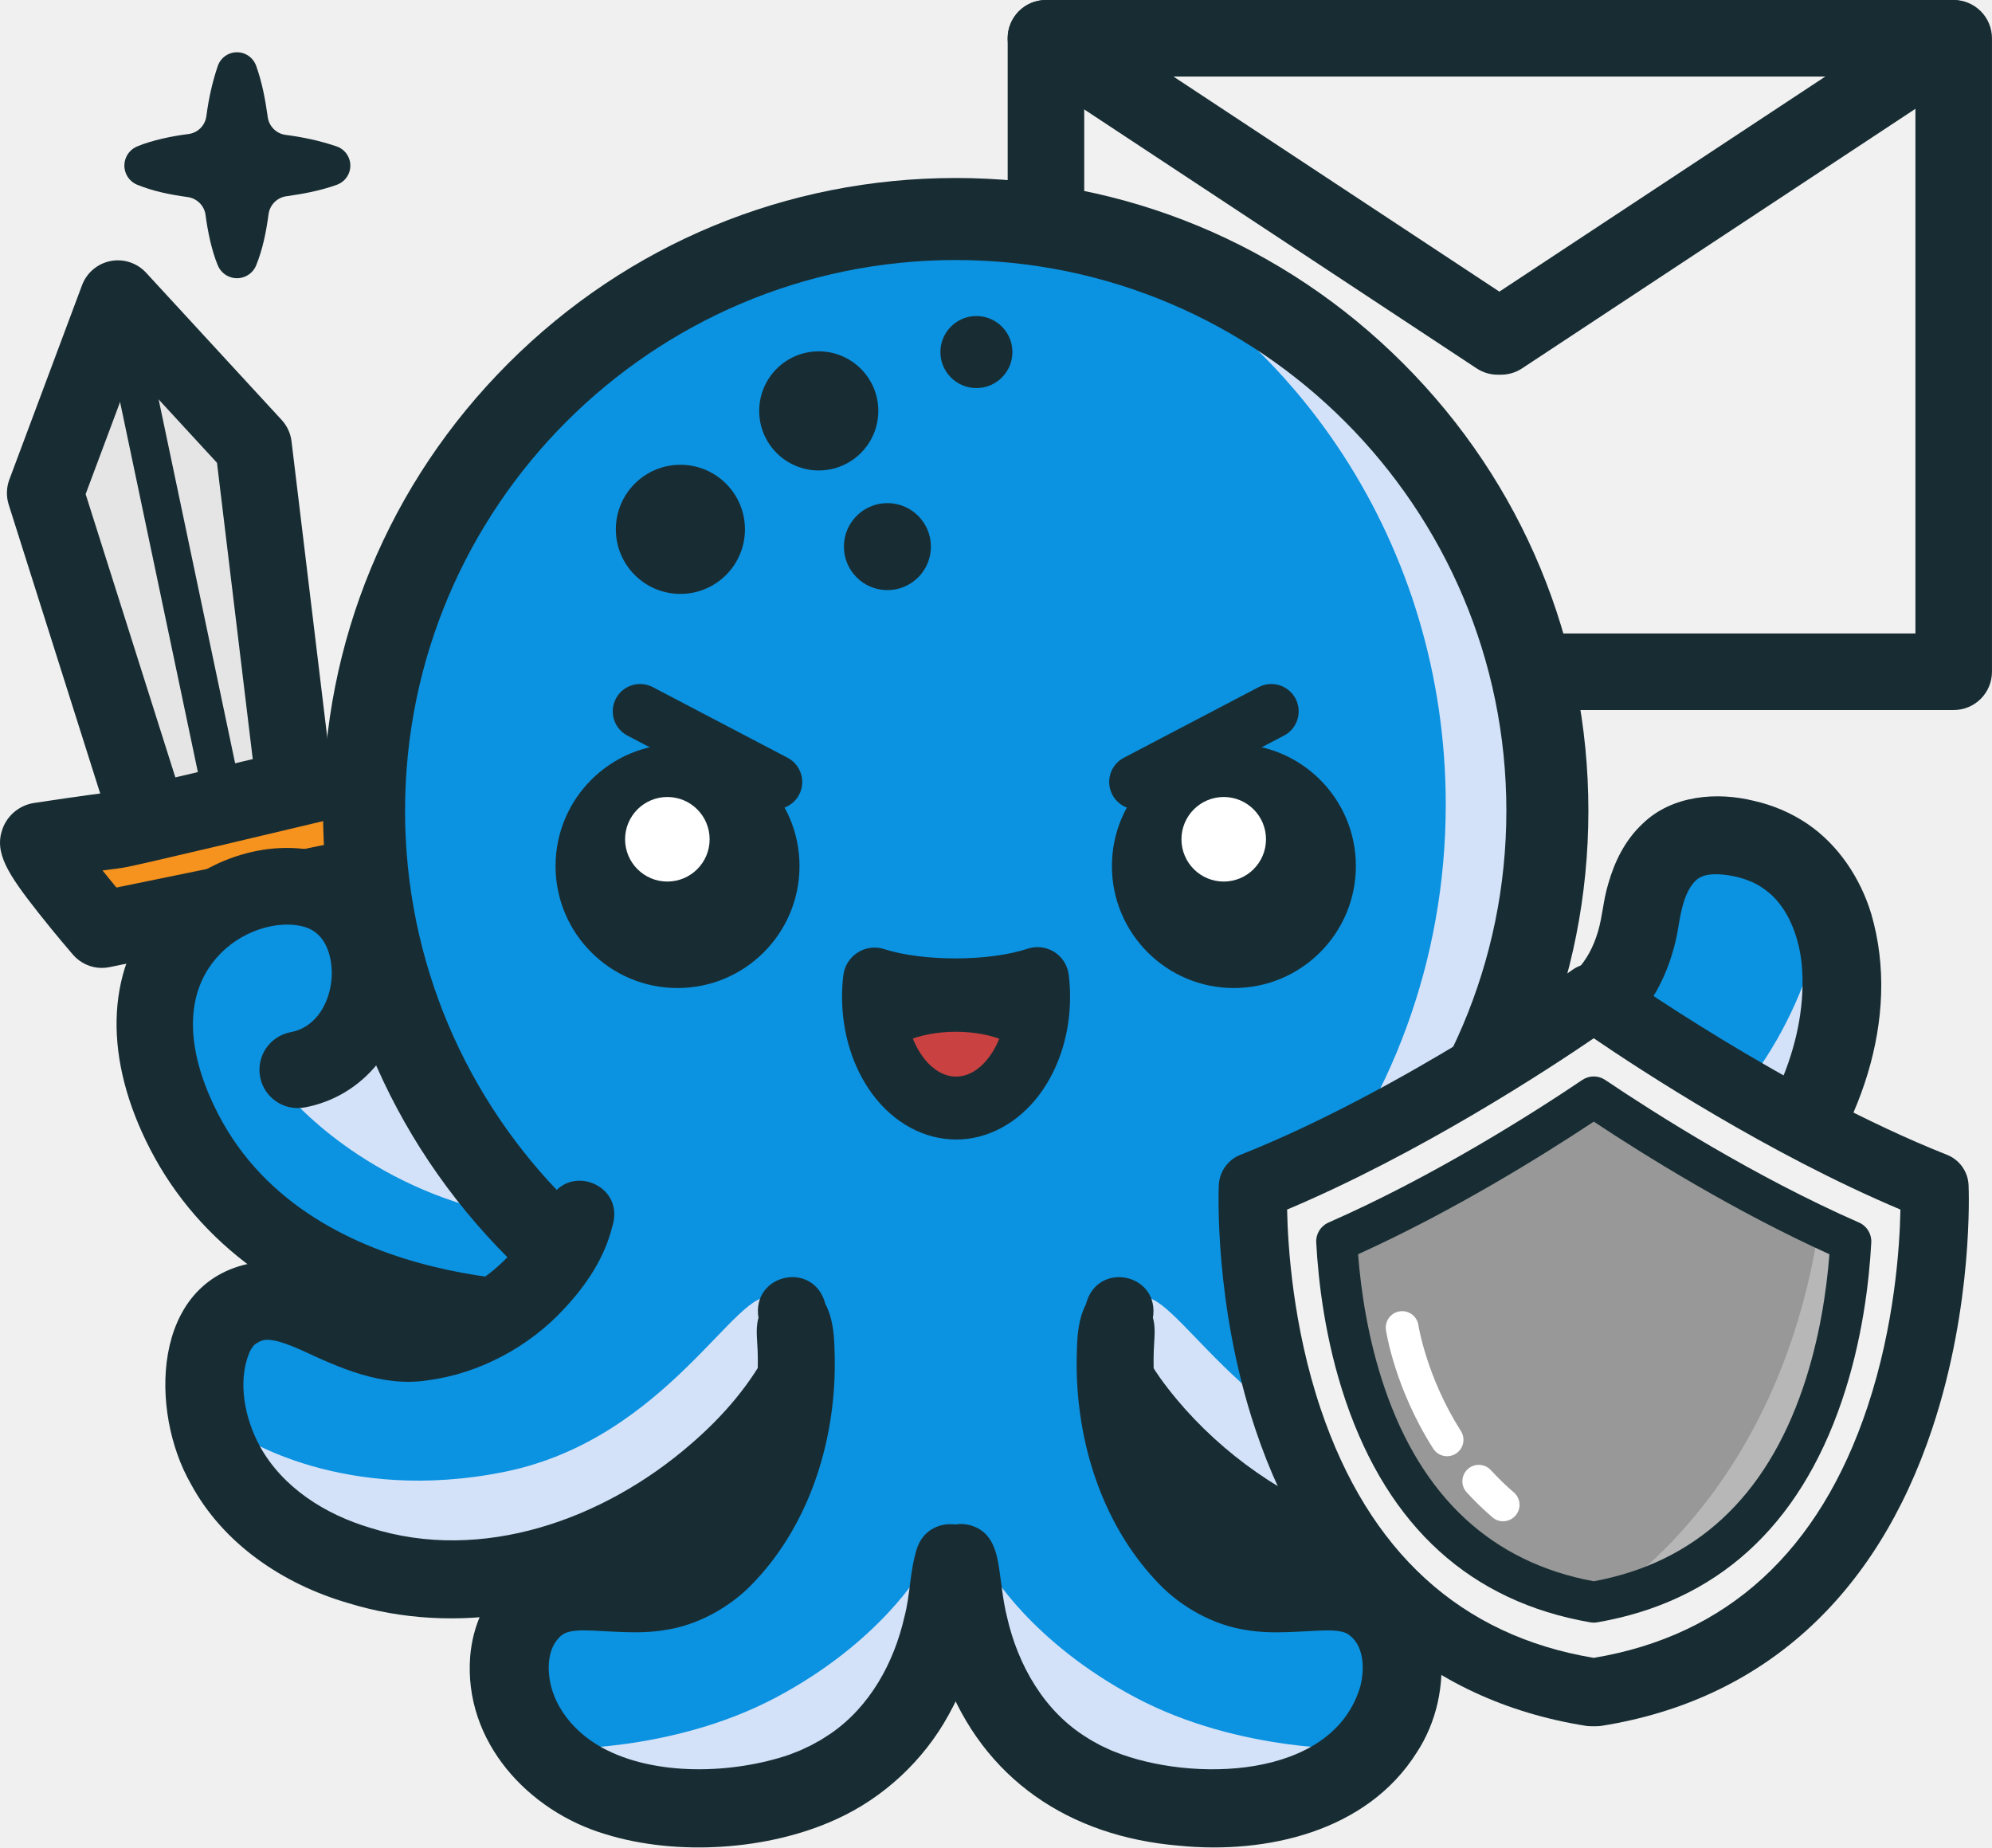
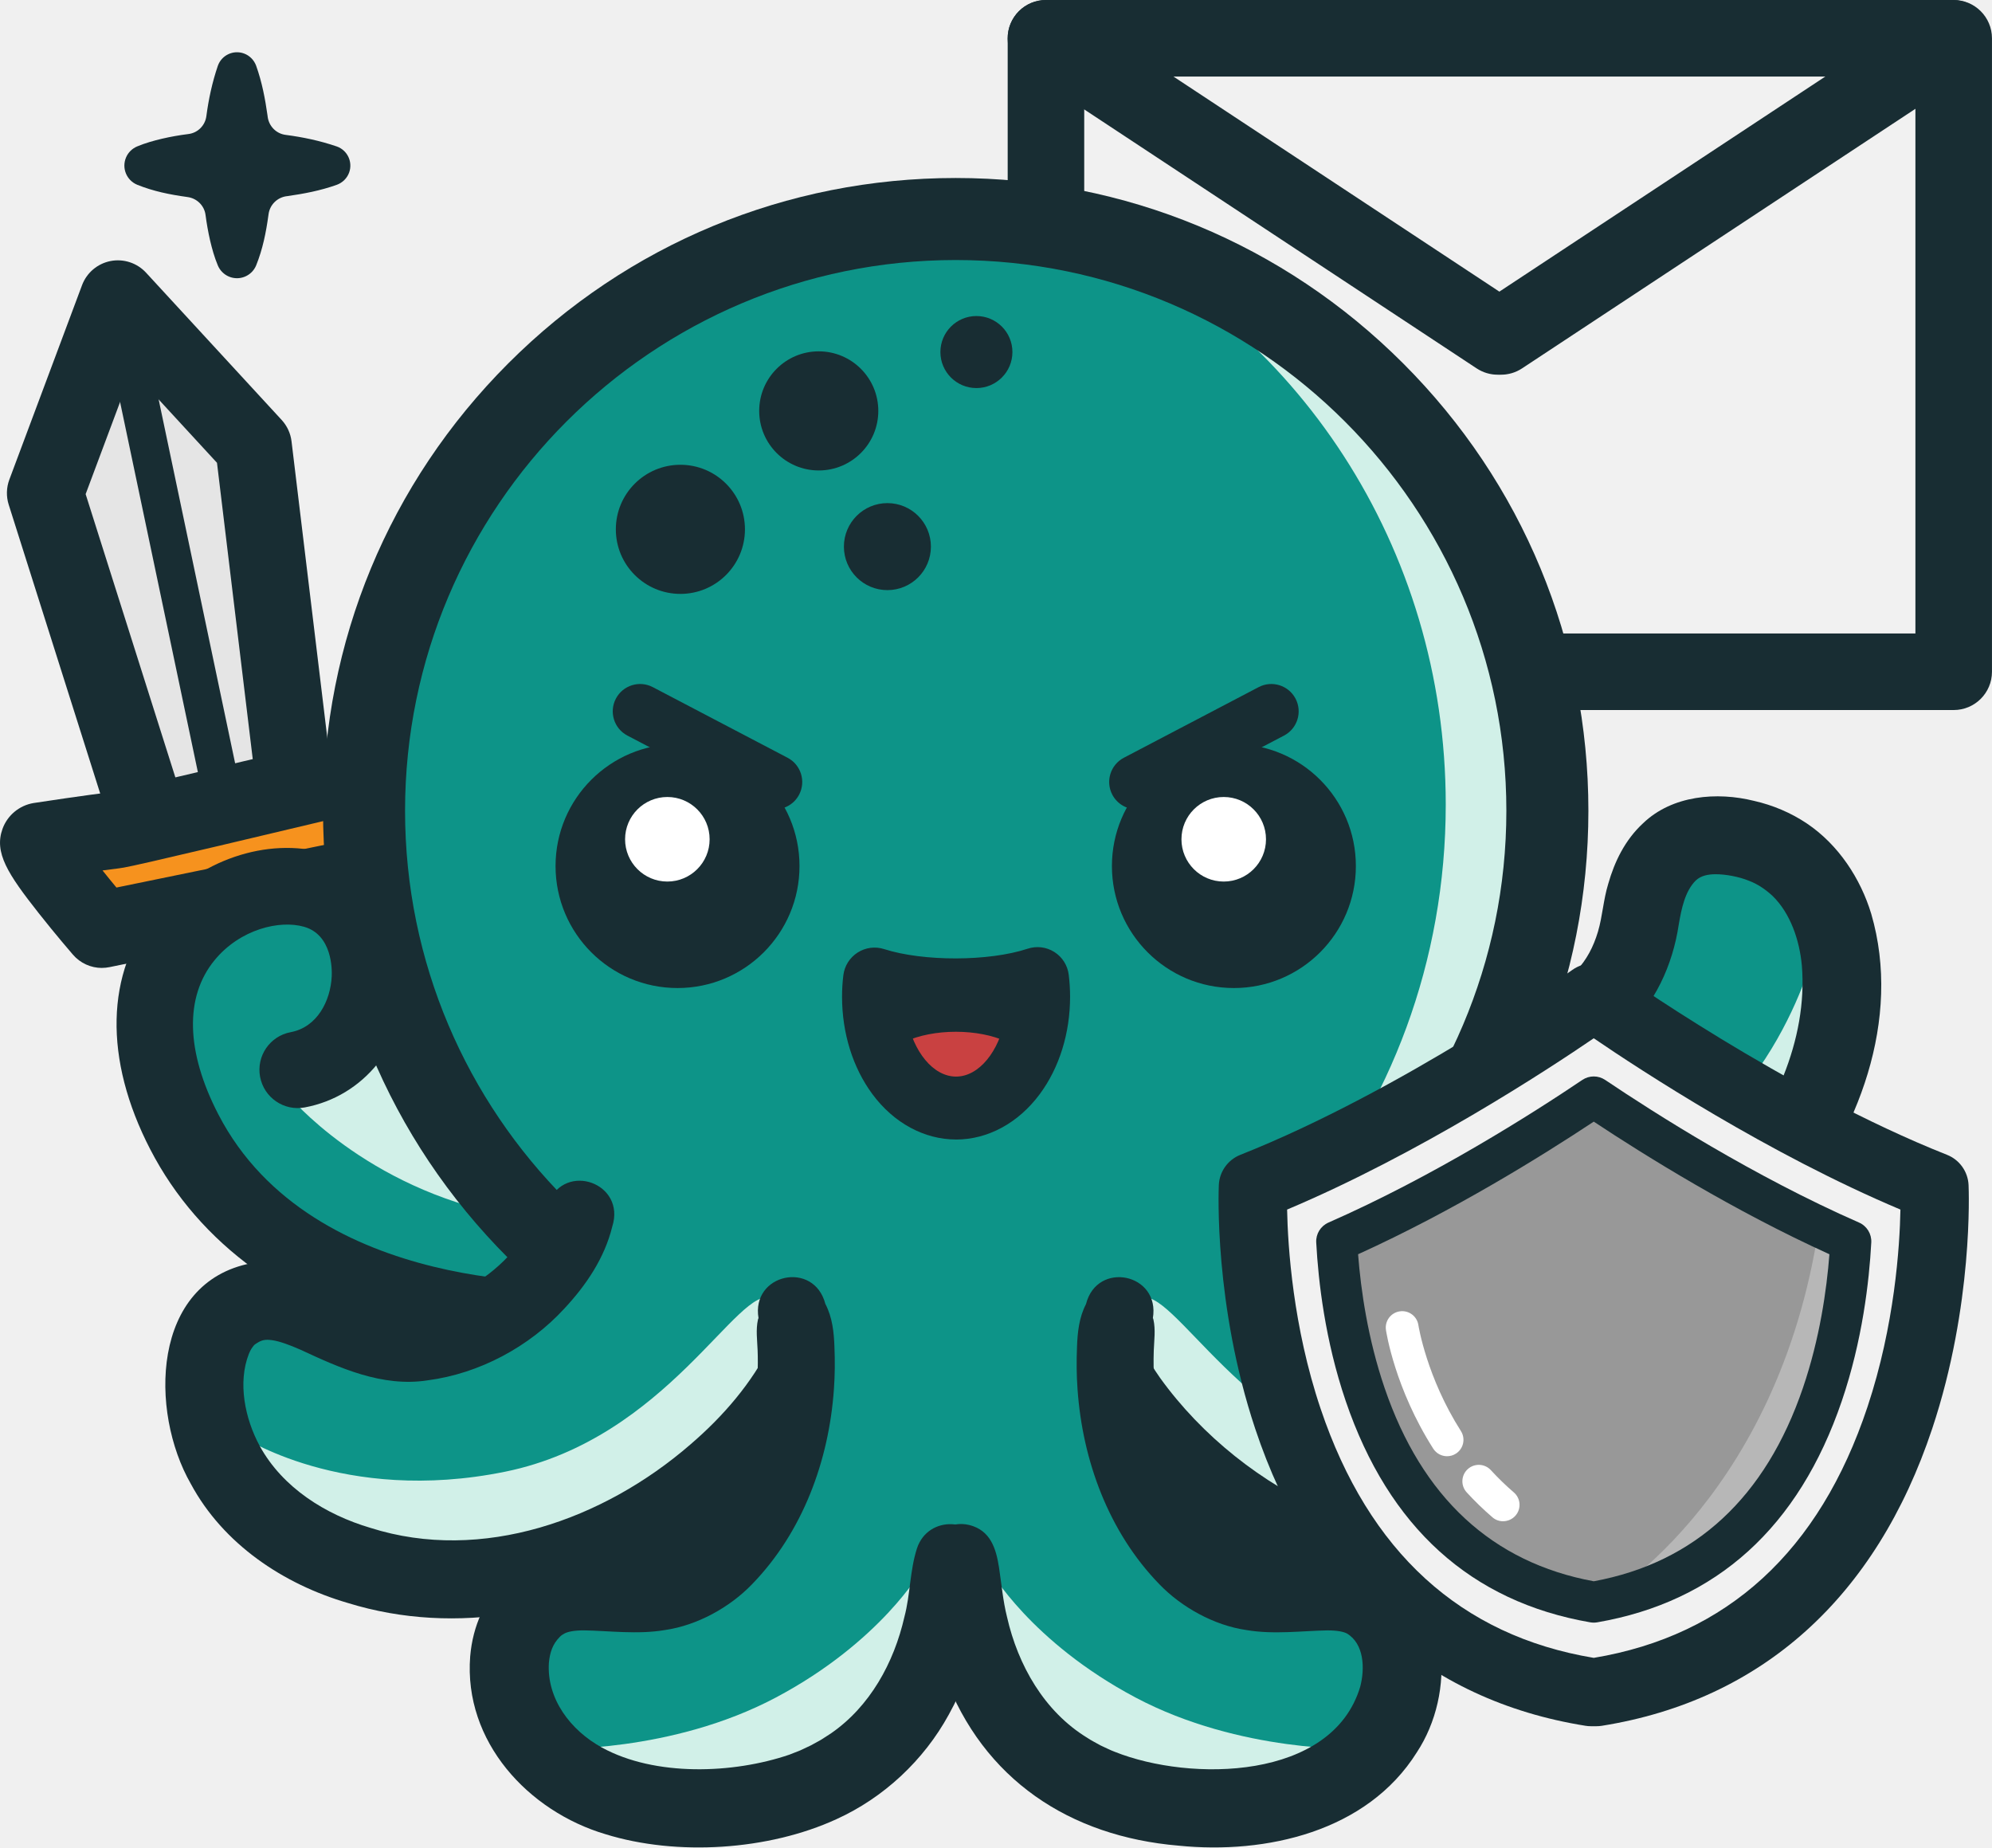
<svg xmlns="http://www.w3.org/2000/svg" id="Layer_2" data-name="Layer 2" viewBox="0 0 728.53 675.58">
  <defs>
    <style>
      .cls-1, .cls-2 {
        fill: #f1f1f1;
      }

      .cls-3 {
        fill: #f6921e;
      }

      .cls-4 {
        fill: #182d33;
      }

      .cls-5 {
-         fill: #d3e2f8;
+         fill: #d1f0e8;
      }

      .cls-6 {
        fill: #e5e5e5;
      }

      .cls-7 {
        fill: #fff;
      }

      .cls-8 {
        fill: #c94141;
      }

      .cls-9 {
        fill: #989898;
      }

      .cls-10 {
-         fill: #0b92e1;
+         fill: #0d9488;
      }

      .cls-2 {
        opacity: .35;
      }
    </style>
  </defs>
  <g id="O">
    <g>
      <g>
        <rect class="cls-1" x="382.53" y="14" width="331.99" height="231.65" />
        <path class="cls-4" d="M714.53,259.65h-331.99c-7.73,0-14-6.27-14-14V14C368.53,6.27,374.8,0,382.53,0h331.99c7.73,0,14,6.27,14,14v231.65c0,7.73-6.27,14-14,14ZM396.53,231.65h303.99V28h-303.99v203.65Z" />
        <path class="cls-4" d="M547.73,137.02c-2.65,0-5.32-.75-7.7-2.32L374.82,25.69c-6.45-4.26-8.23-12.94-3.97-19.4,4.26-6.45,12.94-8.23,19.4-3.97l165.21,109.01c6.45,4.26,8.23,12.94,3.97,19.4-2.69,4.08-7.15,6.29-11.7,6.29Z" />
        <path class="cls-4" d="M548.99,137.02c-4.55,0-9.01-2.21-11.7-6.29-4.26-6.45-2.48-15.14,3.97-19.4L706.47,2.32c6.45-4.26,15.14-2.48,19.4,3.97,4.26,6.45,2.48,15.14-3.98,19.4l-165.21,109.01c-2.37,1.57-5.05,2.32-7.7,2.32Z" />
      </g>
      <g>
        <polyline class="cls-6" points="56.22 305.6 16.53 180.31 43.12 109.2 92.73 163.07 108.61 294.66" />
        <path class="cls-4" d="M56.21,319.6c-5.94,0-11.45-3.81-13.34-9.78L3.18,184.53c-.94-2.98-.86-6.2.23-9.13l26.59-71.1c1.7-4.56,5.65-7.9,10.42-8.84,4.77-.93,9.69.68,12.99,4.25l49.61,53.87c1.99,2.16,3.25,4.89,3.6,7.81l15.88,131.59c.93,7.68-4.54,14.65-12.22,15.58-7.68.92-14.65-4.54-15.58-12.22l-15.34-127.1-31.12-33.79-16.92,45.24,38.23,120.68c2.33,7.37-1.75,15.24-9.12,17.57-1.41.45-2.83.66-4.23.66Z" />
      </g>
      <g>
        <path class="cls-3" d="M124.53,284.39s-80.61,19.17-81.78,19.17-23.48,3.13-28.17,3.91,22.7,32.48,22.7,32.48l89.61-18.39" />
        <path class="cls-4" d="M37.27,353.96c-4.02,0-7.9-1.73-10.59-4.85-.26-.3-6.41-7.42-12.49-15.14-11.38-14.43-16.4-22.18-13.27-30.87,1.79-4.95,6.14-8.57,11.35-9.44.22-.04,21.14-3.23,28.41-3.96,5.39-1.11,51.93-12.12,80.6-18.94,7.52-1.79,15.07,2.86,16.86,10.38,1.79,7.52-2.86,15.07-10.38,16.86-82.21,19.55-82.86,19.55-85.02,19.55.18,0,.51,0,.98-.04-.75.07-3.14.38-6.22.8,1.63,2.04,3.35,4.16,5.09,6.25l81.47-16.72c7.57-1.55,14.97,3.33,16.53,10.9,1.55,7.57-3.33,14.97-10.9,16.53l-89.61,18.39c-.94.19-1.88.29-2.81.29ZM42.75,289.57c-.81,0-1.49.07-1.91.13.87-.08,1.53-.13,1.91-.13Z" />
      </g>
      <path class="cls-10" d="M212.97,482.78s-106.43,6.78-145.57-68.87c-33.35-64.47,18-97.04,47.74-88.43,29.74,8.61,25.83,59.74-6.26,65.74l5.48,1.57,31.3-27" />
      <path class="cls-5" d="M105.49,400.61s27.91,33.91,80.09,43.83l-46.43-74.09-21.39,16.96" />
      <path class="cls-4" d="M206.16,496.94c-10.71,0-31.4-.9-54.65-6.63-45.25-11.15-78.63-35.34-96.54-69.97-17.09-33.03-16.4-64.74,1.87-87,15.36-18.7,40.93-27.47,62.19-21.32,19.17,5.55,31.33,24.19,30.25,46.38-1.16,23.84-16.36,42.55-37.83,46.57-7.6,1.42-14.91-3.59-16.33-11.19-1.42-7.6,3.59-14.91,11.19-16.33,9.78-1.83,14.58-11.56,15.01-20.4.12-2.5.21-15.15-10.07-18.13-8.91-2.58-23.42.82-32.77,12.2-11,13.39-10.51,33.41,1.36,56.36,34.53,66.76,131.27,61.39,132.24,61.33,7.72-.49,14.37,5.37,14.86,13.08.49,7.72-5.36,14.37-13.08,14.86-.35.02-3.11.19-7.7.19Z" />
      <g>
        <path class="cls-10" d="M492.36,398.09s54.78,7.83,94.3-33.26c4.21-4.38,10.96-13.3,13.3-28.96,3.15-21.03,13.11-35.41,39.52-28.83,38.99,9.72,47.11,67.4,11.48,118.7-40.96,58.96-133.04,78.78-224.87,36.52" />
        <path class="cls-5" d="M664.01,345.91s-14.09,62.61-70.43,85.57c-56.35,22.96-153.91-11.48-153.91-11.48,0,0-2.09,42.26,8.87,54.78,10.96,12.52,173.74,30.78,208.7-68.35" />
        <path class="cls-4" d="M494.12,385.71c31.51-.74,59.86-7.3,82.39-30.71,3.76-4.01,6.23-8.69,7.91-14.3,1.69-5.74,1.94-11.55,3.76-17.51,2.29-8.05,6.11-16.03,12.75-22.15,10.69-10.25,27.02-11.56,40.63-8.16,6.86,1.56,13.45,4.34,19.31,8.28,11.52,7.76,19.6,20.13,23.5,33.03,11.26,38.61-4.83,80.36-29.56,109.98-52.53,61.43-145.81,66.43-216.96,38.06-5.86-2.47-11.59-5.25-16.98-8.63-12.13-7.9-4.08-26.28,9.85-22.87,3.02.79,5.97,1.74,8.86,2.76,2.05.68,6.11,2.01,8.13,2.77,26.54,9.75,54.84,15.43,83.12,14.28,36.75-1.25,74.39-14.28,99.45-41.91,18.04-20.2,30.94-48.39,28.71-75.51-.83-9.21-4.16-19.17-10.78-25.56-2.53-2.32-5.35-4.27-8.6-5.49-3.69-1.5-8.5-2.39-12.25-2.38-2.66.03-5.22.48-7.16,2.28-3.96,3.93-5.25,10.37-6.23,16.09-2.22,14.93-8.78,29.23-20.26,39.65-17.02,16.6-39.45,27.66-62.58,32.2-13.34,2.62-27.16,3.3-40.54.55-3.61-.67-5.69-4.74-4.14-8.05,0,0,7.68-16.69,7.68-16.69h0Z" />
      </g>
      <circle class="cls-10" cx="349.53" cy="296.48" r="216.39" />
      <polyline class="cls-4" points="323.38 360.7 328.07 381.7 374.51 381.7 374.51 360.57" />
      <ellipse class="cls-8" cx="349.07" cy="383.38" rx="20.61" ry="12.24" />
      <path class="cls-4" d="M327.96,381.6c-2.64,0-5.16-1.5-6.35-4.04-1.63-3.5-.12-7.67,3.39-9.3,6.88-3.21,15.6-4.97,24.56-4.97s17.44,1.72,24.26,4.83c3.52,1.61,5.07,5.76,3.46,9.28-1.61,3.52-5.76,5.06-9.28,3.46-5.03-2.3-11.58-3.56-18.44-3.56s-13.58,1.3-18.64,3.66c-.96.45-1.96.66-2.95.66Z" />
      <path class="cls-5" d="M528.75,294.2c0,57.45-20.36,109.94-53.98,150.07h37.51c36.18-38.68,58.34-90.65,58.34-147.79,0-105.49-75.48-193.35-175.38-212.51,78.48,34.74,133.51,115.79,133.51,210.23Z" />
      <path class="cls-4" d="M349.53,527.87c-61.81,0-119.91-24.07-163.62-67.77-43.7-43.7-67.77-101.81-67.77-163.62s24.07-119.91,67.77-163.62c43.7-43.7,101.81-67.77,163.62-67.77s119.91,24.07,163.62,67.77c43.7,43.7,67.77,101.81,67.77,163.62s-24.07,119.91-67.77,163.62c-43.7,43.7-101.81,67.77-163.62,67.77ZM349.53,95.09c-111.05,0-201.39,90.34-201.39,201.39s90.34,201.39,201.39,201.39,201.39-90.34,201.39-201.39-90.34-201.39-201.39-201.39Z" />
      <circle class="cls-4" cx="247.79" cy="316.7" r="44.61" />
      <g>
        <circle class="cls-4" cx="248.84" cy="193.57" r="23.61" />
        <circle class="cls-4" cx="299.44" cy="150.26" r="21.78" />
        <circle class="cls-4" cx="324.55" cy="199.89" r="15.91" />
        <circle class="cls-4" cx="357.1" cy="128.74" r="13.17" />
      </g>
      <circle class="cls-7" cx="244.07" cy="306.91" r="15.46" />
      <circle class="cls-4" cx="451.27" cy="316.7" r="44.61" />
      <circle class="cls-7" cx="447.55" cy="306.91" r="15.46" />
      <g>
        <path class="cls-10" d="M212.18,444.26s-14.87,40.7-57.91,46.57c-27.93,3.81-48.78-26.22-69.65-10.57-18.97,14.23-16.45,80.62,58.96,95.22,80.87,15.65,151.96-60,150.78-84.26" />
        <path class="cls-5" d="M87.75,524.87s37.57,25.43,97.04,13.3,85.3-68.87,97.43-63.39c12.13,5.48-10.96,92.74-104.48,99.78s-98.61-48.52-98.61-48.52" />
        <path class="cls-4" d="M223.92,448.55c-2.82,11.48-9.53,21.41-17.53,29.98-12.78,13.92-31.02,23.76-50,26.24-16.66,2.59-32.37-4.64-46.4-11.16-4.14-1.84-7.85-3.16-10.41-3.52-2.55-.35-3.84-.12-5.84,1.2,0,0-.35.24-.35.24-.28.14-.22.25-.45.35-.72.89-1.27,1.6-1.91,3.18-4.13,10.46-1.5,23.67,3.98,33.75,8.37,15.24,24.04,25.05,40.47,29.91,40.81,12.97,85.36-3.08,116.97-30.46,12.04-10.33,22.55-22.5,29.41-36.44-.16-16.56,23.5-17.77,24.97-1.21.95,10.54-3.65,20.12-8.85,28.63-13.6,20.43-32.34,36.38-52.99,49.08-34.99,21.43-77.92,30.17-117.76,17.87-23.61-6.88-45.59-21.54-57.46-43.6-15.08-26.3-14.6-73.76,22.3-80.68,23.51-3.81,41.01,17.06,60.44,14.89,12.9-1.71,24.44-7.88,33.45-17.48,5.58-5.78,9.77-13.01,14.48-19.36,6.28-15.31,28.54-7.27,23.48,8.58h0Z" />
      </g>
      <g>
        <path class="cls-10" d="M486.88,444.26s14.87,40.7,57.91,46.57c27.93,3.81,48.78-26.22,69.65-10.57,18.97,14.23,16.45,80.62-58.96,95.22-80.87,15.65-151.96-60-150.78-84.26" />
        <path class="cls-5" d="M611.31,524.87s-37.57,25.43-97.04,13.3c-59.48-12.13-85.3-68.87-97.43-63.39-12.13,5.48,10.96,92.74,104.48,99.78s98.61-48.52,98.61-48.52" />
        <path class="cls-4" d="M498.62,439.97c4.71,6.35,8.9,13.58,14.48,19.36,8.35,8.86,18.72,14.81,30.51,17.01,3.3.65,6.62.94,10,.38,8.12-1.26,15.67-5.44,24.01-9.09,7.73-3.58,19.31-7.55,29.37-5.71,20.97,3.72,30.61,21.64,31.58,41.08.81,17.19-4.47,33.45-14.02,47.24-13.23,19.12-34.56,31.34-56.71,37.06-60.07,16.45-124.47-13.91-161.94-61.18-5.39-7.16-9.96-14.59-12.49-23.48-1-3.88-1.65-7.65-1.19-12.03.33-6.9,6.19-12.21,13.09-11.88,6.9.33,12.21,6.19,11.88,13.09.17-.02.31.27.5.7,1.66,3.82,4.05,7.78,6.61,11.39,30.27,42.02,88.02,70.94,139.27,54.81,17.32-5.11,33.89-15.83,41.77-32.48,4.55-9.61,6.48-21.62,2.68-31.19-.64-1.58-1.21-2.29-1.91-3.18-.22-.1-.17-.21-.45-.35-.95-.69-2.2-1.35-3.23-1.49-4.36-.36-7.88,1.3-13.37,3.58-4.15,1.81-8.77,4.07-13.94,6.14-9.43,3.97-21.67,6.72-32.46,5.02-24.92-3.23-47.44-18.83-60.55-39.87-3.08-5.09-5.57-10.55-6.98-16.36-5.07-15.76,17.15-23.95,23.48-8.58h0Z" />
      </g>
      <path class="cls-10" d="M507.03,591.2c-18.33-24.07-50.11,10.86-80.02-30.33-7.9-10.87-12.68-22.35-15.49-33.14.06-1.38.1-2.77.1-4.16,0-9.02-1.34-17.66-3.8-25.65,0-2.33.08-24.47.19-26.43h-116.96c.11,1.96.19,24.11.19,26.43-2.46,8-3.8,16.64-3.8,25.65,0,1.4.04,2.78.1,4.16-2.82,10.79-7.6,22.27-15.49,33.14-29.92,41.19-61.7,6.26-80.02,30.33-16.54,21.72.68,73.86,70.63,69.85,53.18-3.05,73.61-35.3,81.02-63.47,1.93.22,3.88.34,5.85.34s3.92-.12,5.85-.34c7.4,28.17,27.84,60.42,81.02,63.47,69.95,4.01,87.17-48.12,70.63-69.85Z" />
      <path class="cls-5" d="M202.01,639.52s43.43,1.57,81.78-18.78c38.35-20.35,53.22-46.57,53.22-46.57,0,0,.39,42.65-29.35,70.43-29.74,27.78-90,11.74-90,11.74" />
      <path class="cls-4" d="M301.89,476.88c2.53,4.87,3.11,10.33,3.29,15.69.21,5.13.18,10.25-.19,15.37-1.81,26.14-11.4,52.34-29.98,71.43-8.1,8.41-20,15-31.76,16.7-10.09,1.73-20.75.25-29.73.13-3.62,0-5.86.5-7.05,1.13-.63.37-1.21.65-1.85,1.37-2.44,2.5-3.52,5.45-3.88,9.41-.81,13.09,7.89,24.64,19.4,30.94,19.42,10.66,47.99,9.62,68.57,2.6.91-.34,3.14-1.26,4.01-1.58.81-.38,3.02-1.43,3.86-1.82.84-.44,2.89-1.62,3.7-2.04.75-.47,2.75-1.79,3.53-2.27,14.34-9.86,23.13-25.87,26.96-42.67,2.18-8.21,1.96-16.91,4.59-25.05,4.07-12.35,21.63-11.55,24.71.91,2.29,10.15.11,20.48-1.97,30.5-2.34,10.2-5.96,20.15-11.11,29.39-9.11,16.67-23.78,30.39-41.11,38.24-24.82,11.39-58.34,13.56-84.43,5.48-28.23-8.37-51.92-33.86-49.49-65.02,1.9-22.63,18.25-38.96,41.46-38.32,9.39-.01,17.14,1.5,25.28.29,10.3-1.77,16.55-7.76,23.15-17.13,4.46-6.46,7.92-13.55,10.38-21.04,3.76-11.32,5.31-23.73,4.85-35.75-.14-3.74-.69-7.49.12-11.17.03-.11.05-.24.09-.33.04-.07.06-.24.13-.19-2.81-16.29,20.32-21.33,24.45-5.19h0Z" />
      <path class="cls-5" d="M497.05,639.52s-43.43,1.57-81.78-18.78c-38.35-20.35-53.22-46.57-53.22-46.57,0,0-.39,42.65,29.35,70.43,29.74,27.78,90,11.74,90,11.74" />
      <path class="cls-4" d="M421.63,482.08c.08-.06.09.11.13.19.04.09.07.22.09.33.81,3.68.26,7.43.12,11.17-.14,4.05-.09,8.13.22,12.17,1.2,15.95,5.94,31.48,15.01,44.62,4.4,6.48,9.41,11.55,14.66,14.32,10.65,5.55,21.37,2.41,33.78,2.52,6.4,0,13.49.92,19.75,4.09,25.67,13.1,26.98,47.78,12.78,69.32-18.2,29.03-55.14,37.34-87.08,34.12-39.83-3.34-71.52-24.15-85.69-62.35-4.31-12.16-7.32-24.88-7.37-37.77.07-2.56.34-5.13.96-7.68,1.67-6.89,8.61-11.13,15.5-9.46,7.8,1.95,9.81,8.65,10.88,15.56.92,6.02,1.44,12.16,2.92,18.05,4.01,17.68,13.63,34.59,29.31,44.18,1.29.9,3.5,2.01,4.88,2.8,1.47.66,3.69,1.8,5.2,2.34,27.68,11.07,79.51,10.5,89.78-23.76,1.79-6.79,1.41-15.76-4.86-19.5-1.19-.63-3.43-1.13-7.05-1.13-9,.12-19.63,1.6-29.73-.13-11.76-1.7-23.65-8.29-31.76-16.7-18.59-19.09-28.17-45.3-29.98-71.43-.37-5.12-.4-10.24-.19-15.37.18-5.36.76-10.83,3.29-15.69,4.06-16.04,27.24-11.21,24.45,5.19h0Z" />
      <g>
        <path class="cls-1" d="M583.92,618.75c131.01-20.96,123.57-184.83,123.57-184.83-61.46-24.36-124.1-69.09-124.1-69.09h-1.04s-62.64,44.73-124.1,69.09c0,0-7.44,163.87,123.57,184.83h2.09Z" />
        <path class="cls-9" d="M582.88,585.87c-40.71-7.04-68.83-32.58-83.61-75.94-7.38-21.64-9.7-42.89-10.4-55.99,39.61-17.38,77.19-41.47,94.01-52.79,16.82,11.32,54.4,35.42,94.01,52.8-.7,13.08-3.03,34.34-10.4,55.99-14.77,43.35-42.9,68.89-83.61,75.94Z" />
        <path class="cls-2" d="M584.71,585.92s63.26-35.27,79.77-132.77h14.21s10.09,88.17-73.81,125.51" />
        <path class="cls-4" d="M583.92,631.25h-2.09c-.66,0-1.32-.05-1.98-.16-58.47-9.35-100.24-46.93-120.8-108.67-15.08-45.27-13.37-87.3-13.29-89.07.22-4.92,3.31-9.24,7.88-11.05,59.27-23.49,120.82-67.2,121.44-67.64,2.12-1.51,4.66-2.33,7.26-2.33h1.04c2.6,0,5.14.81,7.26,2.33.61.44,62.17,44.15,121.44,67.64,4.57,1.81,7.66,6.14,7.88,11.05.08,1.77,1.79,43.8-13.29,89.07-20.56,61.74-62.33,99.31-120.8,108.67-.65.1-1.31.16-1.98.16ZM582.85,606.25h.06c48.84-8.15,82.51-39,100.07-91.73,9.98-29.98,11.81-58.78,12.06-72.2-48.35-20.39-95.07-50.98-112.16-62.64-17.09,11.66-63.8,42.25-112.15,62.64.27,13.54,2.13,42.77,12.26,72.84,17.62,52.33,51.22,82.98,99.86,91.09Z" />
        <path class="cls-4" d="M582.88,593.37c-.43,0-.86-.04-1.28-.11-43.61-7.55-73.7-34.77-89.43-80.91-7.54-22.13-10.03-43.76-10.79-58.01-.17-3.12,1.62-6.01,4.48-7.27,38.41-16.85,74.65-39.9,92.83-52.15,2.53-1.71,5.84-1.71,8.38,0,18.19,12.24,54.43,35.3,92.83,52.15,2.86,1.25,4.64,4.15,4.48,7.27-.76,14.25-3.25,35.88-10.79,58.01-15.72,46.14-45.81,73.36-89.43,80.91-.42.07-.85.11-1.28.11ZM496.69,458.66c1.01,13.07,3.54,30.83,9.68,48.85,13.66,40.09,39.4,63.88,76.51,70.74,37.11-6.85,62.84-30.65,76.51-70.74,6.14-18.02,8.67-35.78,9.68-48.85-34.9-15.83-67.41-36.06-86.19-48.5-18.78,12.44-51.28,32.67-86.19,48.5Z" />
        <g>
          <path class="cls-7" d="M549.72,556.3c-1.38,0-2.77-.47-3.9-1.45-3.28-2.82-6.45-5.88-9.41-9.12-2.24-2.44-2.07-6.24.37-8.48,2.44-2.24,6.24-2.07,8.48.37,2.64,2.88,5.46,5.61,8.38,8.12,2.52,2.16,2.81,5.95.65,8.46-1.19,1.38-2.87,2.09-4.56,2.09Z" />
          <path class="cls-7" d="M529.24,532.52c-1.98,0-3.92-.98-5.07-2.78-14-21.99-17.16-42.53-17.29-43.39-.48-3.28,1.78-6.33,5.06-6.81,3.28-.49,6.32,1.78,6.81,5.05.05.34,3.03,19.07,15.54,38.71,1.78,2.79.96,6.5-1.84,8.28-1,.64-2.11.94-3.22.94Z" />
        </g>
      </g>
      <path class="cls-4" d="M283.39,295.96c-1.56,0-3.15-.37-4.63-1.14l-49.3-25.83c-4.89-2.56-6.78-8.61-4.22-13.5,2.56-4.89,8.61-6.78,13.5-4.22l49.3,25.83c4.89,2.56,6.78,8.61,4.22,13.5-1.79,3.41-5.27,5.36-8.87,5.36Z" />
      <path class="cls-4" d="M415.67,295.96c-3.6,0-7.08-1.95-8.87-5.36-2.56-4.89-.67-10.94,4.22-13.5l49.3-25.83c4.89-2.56,10.94-.67,13.5,4.22,2.56,4.89.67,10.94-4.22,13.5l-49.3,25.83c-1.48.78-3.07,1.14-4.63,1.14Z" />
      <path class="cls-4" d="M349.66,416.7c-11.63,0-22.78-6.04-30.59-16.58-7.16-9.66-11.11-22.32-11.11-35.64,0-2.67.16-5.32.48-7.87.42-3.4,2.33-6.43,5.22-8.28s6.44-2.31,9.7-1.26c14.35,4.6,38.38,4.53,52.47-.14,3.27-1.08,6.85-.65,9.76,1.19,2.91,1.84,4.85,4.88,5.27,8.3.33,2.65.5,5.36.5,8.07,0,13.33-3.94,25.99-11.11,35.64-7.81,10.53-18.96,16.58-30.59,16.58ZM331.68,372.33c2.26,12.17,9.58,21.36,17.98,21.36s15.76-9.24,18-21.45c-11.53,1.65-24.39,1.68-35.98.08Z" />
      <path class="cls-4" d="M81.09,296.87c-3.24,0-6.15-2.26-6.84-5.56L36.27,110.64c-.8-3.78,1.63-7.5,5.41-8.29,3.78-.8,7.5,1.63,8.29,5.41l37.98,180.67c.8,3.78-1.63,7.5-5.41,8.29-.49.1-.97.15-1.45.15Z" />
      <path class="cls-4" d="M123.2,53.57c-6.19-2.12-12.45-3.43-18.76-4.25-3.45-.45-6.12-3.2-6.55-6.66-.01-.12-.03-.24-.04-.36-.87-6.09-1.99-12.17-4.17-18.26-.73-2.01-2.33-3.72-4.5-4.5-3.87-1.38-8.12.63-9.5,4.5-2.08,6.09-3.39,12.25-4.21,18.45-.45,3.4-3.12,6.09-6.53,6.52s-6.46.97-9.66,1.71c-3.04.72-6.09,1.56-9.13,2.83-1.76.74-3.27,2.16-4.07,4.07-1.62,3.87.2,8.31,4.07,9.93,5.95,2.41,12.03,3.62,18.26,4.48.04,0,.08.01.13.02,3.44.44,6.18,3.1,6.63,6.54.41,3.14.96,6.26,1.67,9.36.72,3.04,1.56,6.09,2.83,9.13.74,1.76,2.16,3.27,4.07,4.07,3.87,1.62,8.31-.2,9.93-4.07,2.41-5.95,3.62-12.03,4.48-18.26.02-.14.04-.29.06-.43.44-3.49,3.18-6.21,6.67-6.65.02,0,.04,0,.06,0,6.09-.87,12.17-1.99,18.26-4.17,2.01-.73,3.72-2.33,4.5-4.5,1.38-3.87-.63-8.12-4.5-9.5Z" />
    </g>
  </g>
</svg>
